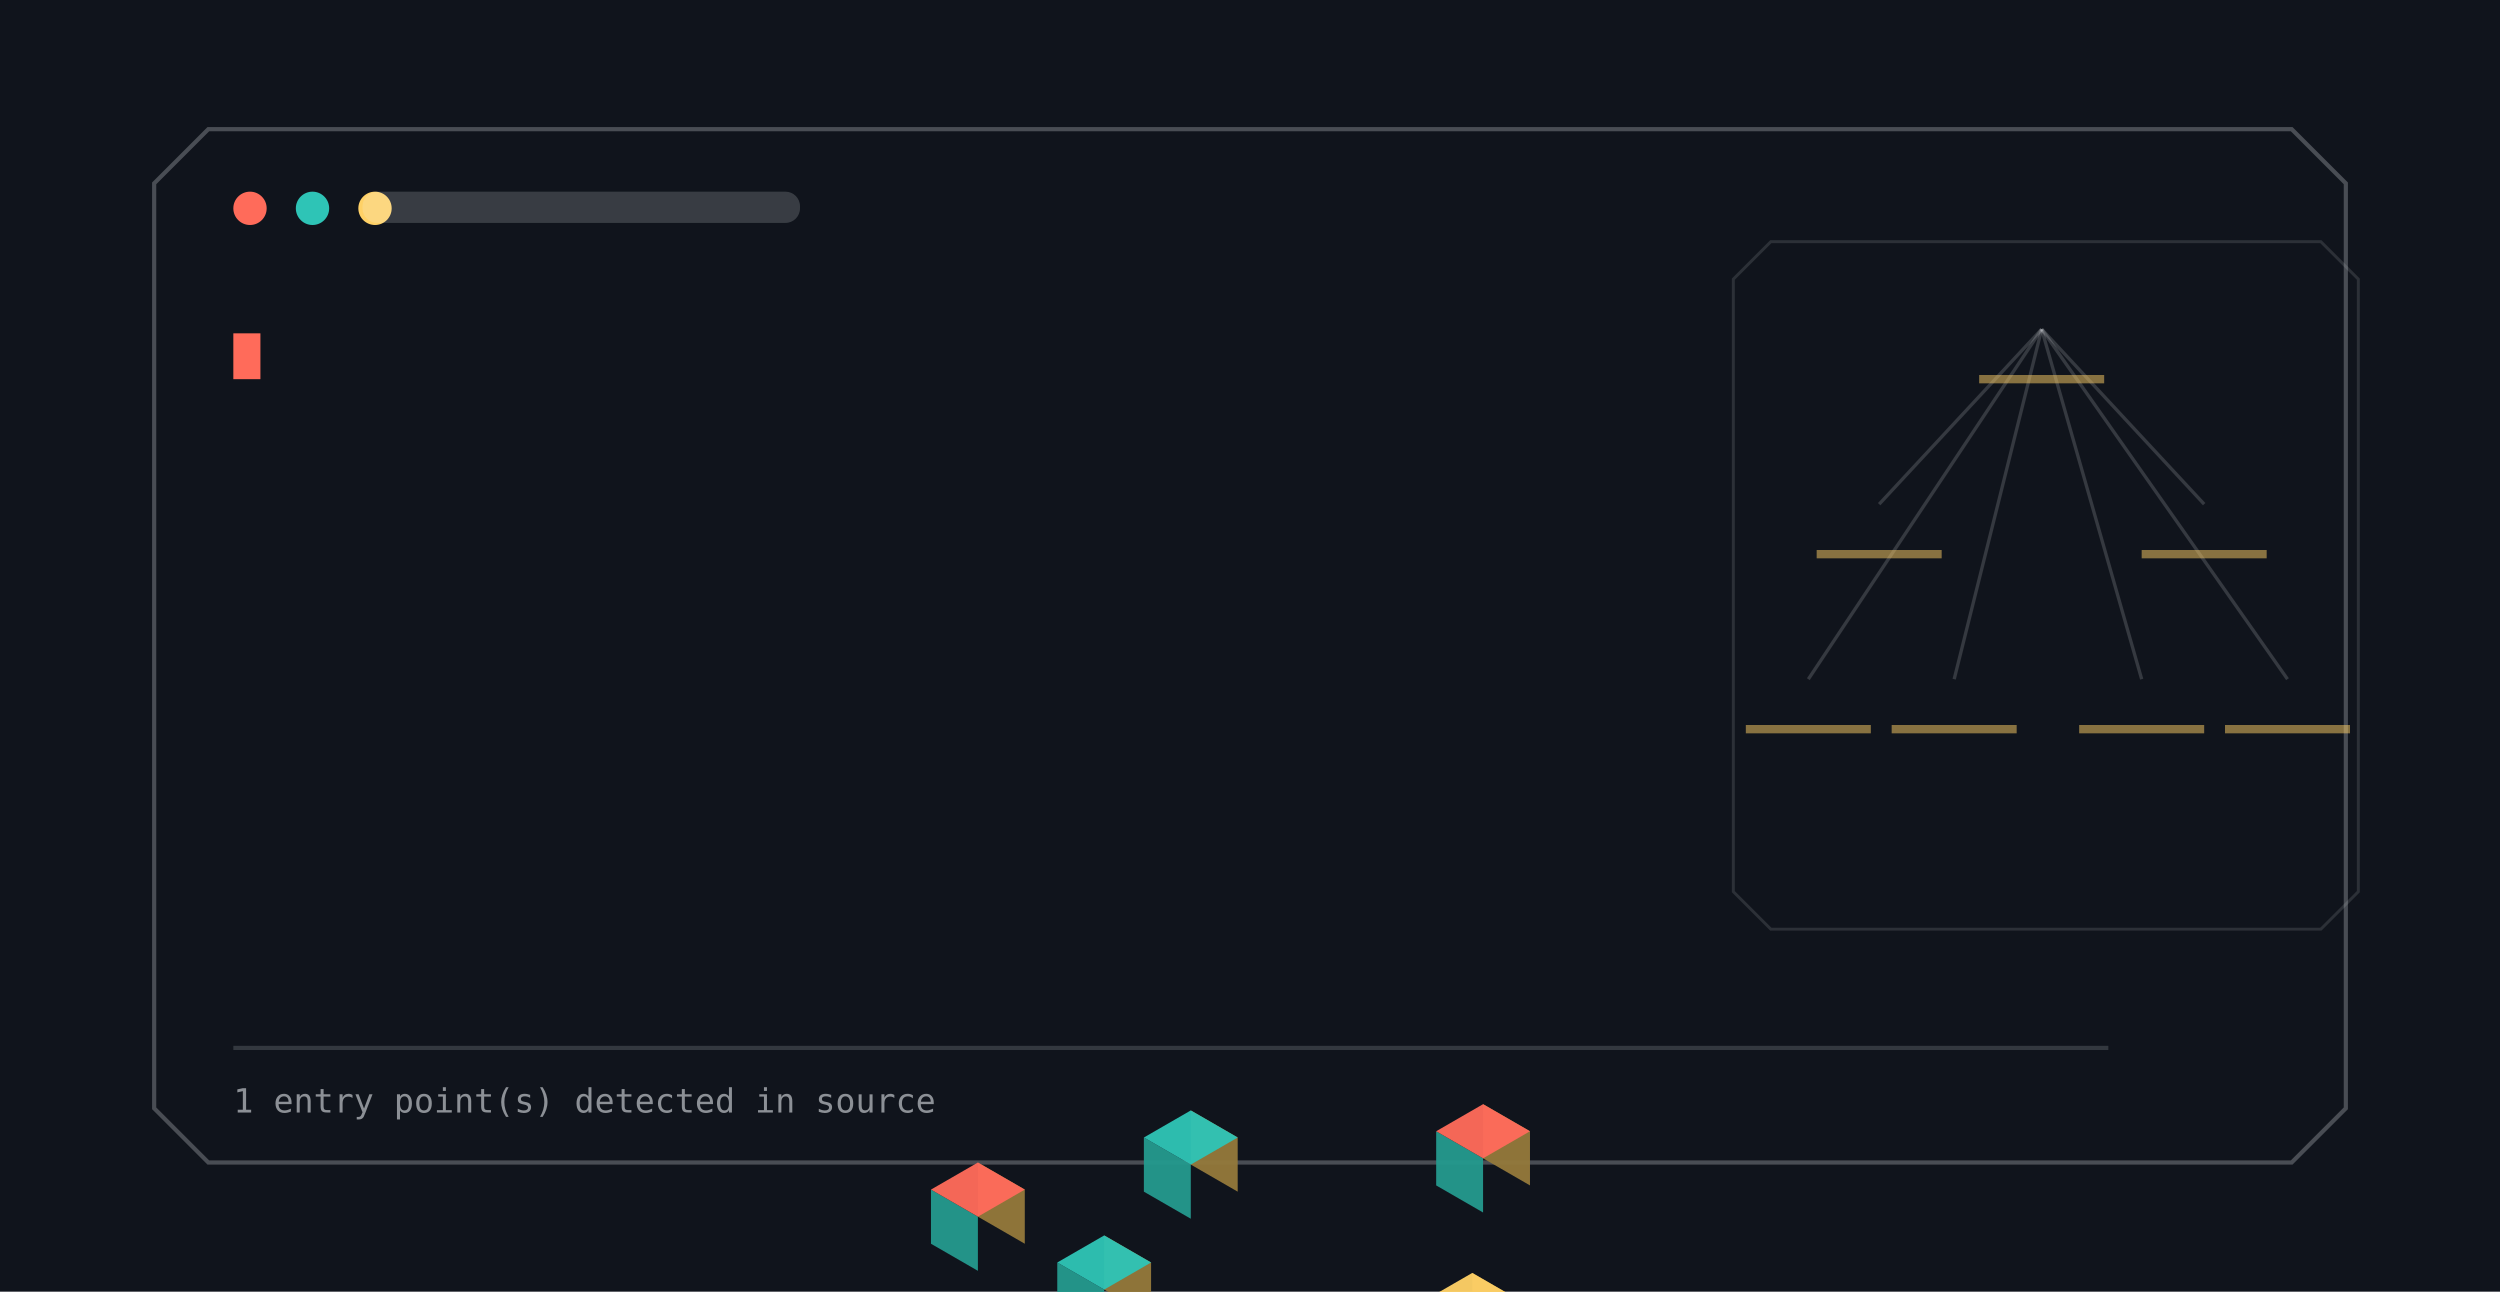
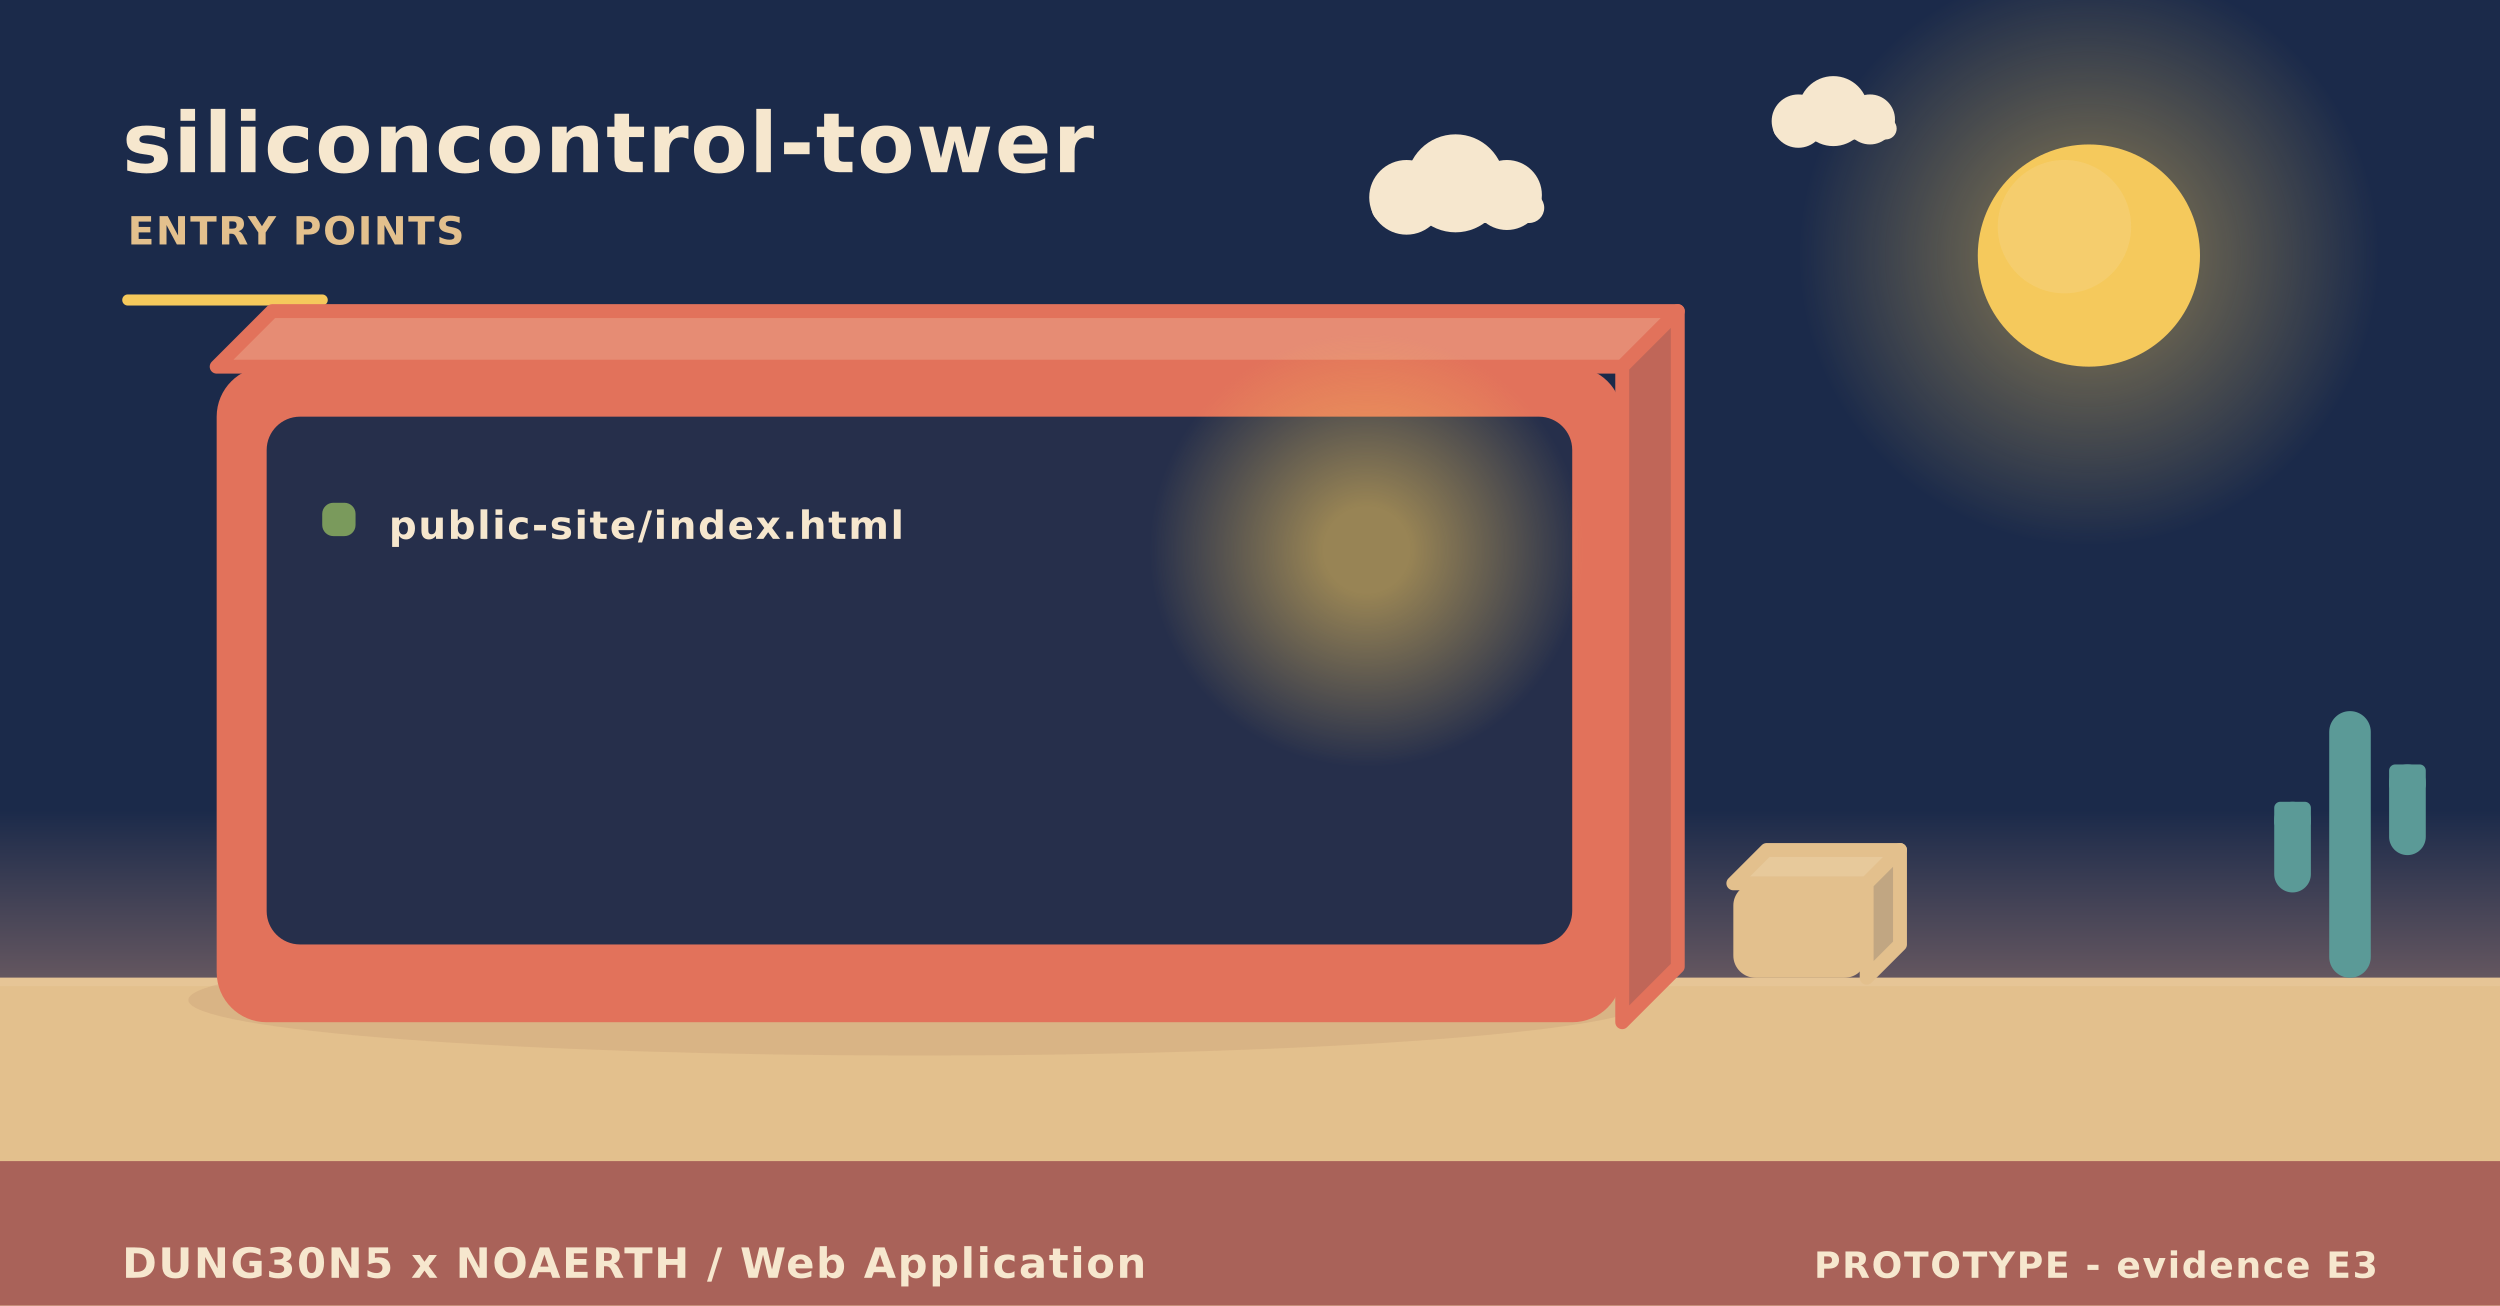
- <svg xmlns="http://www.w3.org/2000/svg" viewBox="0 0 1200 620" width="1200" height="620" role="img" aria-label="siliconcontrol-tower command surface">
-   <rect width="1200" height="620" fill="#10141c" />
-   <defs>
-     <linearGradient id="gt" x1="0" y1="0" x2="1" y2="1">
-       <stop offset="0%" stop-color="#ff6b5a" />
-       <stop offset="100%" stop-color="#2ec4b6" />
-     </linearGradient>
-   </defs>
-   <path d="M100.00,62.00 H1100.00 L1126.00,88.00 V532.00 L1100.00,558.00 H100.00 L74.00,532.00 V88.00 Z" fill="none" stroke="rgba(242,245,249,0.300)" stroke-width="2.00" opacity="0.85" />
-   <circle cx="120.00" cy="100.00" r="8.00" fill="#ff6b5a" opacity="1.00" />
-   <circle cx="150.00" cy="100.00" r="8.00" fill="#2ec4b6" opacity="1.00" />
-   <circle cx="180.00" cy="100.00" r="8.00" fill="#ffd166" opacity="1.00" />
-   <rect x="174.00" y="92.00" width="210.00" height="15.00" rx="7.00" fill="rgba(242,245,249,0.180)" opacity="1.00" />
-   <text x="112" y="148" font-family="ui-monospace,SFMono-Regular,Menlo,monospace" font-size="21" fill="rgba(242,245,249,0.800)" opacity="0">public-site/index.html<animate attributeName="opacity" values="0;1;1;0" dur="1.5s" begin="0.0s" repeatCount="indefinite" />
-   </text>
-   <rect x="112" y="160" width="13" height="22" fill="#ff6b5a">
-     <animate attributeName="opacity" values="1;0;1" dur="1.05s" begin="0s" repeatCount="indefinite" />
-   </rect>
-   <path d="M850.00,116.00 H1114.00 L1132.00,134.00 V428.00 L1114.00,446.00 H850.00 L832.00,428.00 V134.00 Z" fill="none" stroke="rgba(242,245,249,0.180)" stroke-width="1.40" opacity="0.70" />
-   <line x1="980.00" y1="158.00" x2="902.00" y2="242.00" stroke="rgba(242,245,249,0.300)" stroke-width="1.60" opacity="0.55" />
-   <line x1="980.00" y1="158.00" x2="1058.00" y2="242.00" stroke="rgba(242,245,249,0.300)" stroke-width="1.60" opacity="0.55" />
-   <line x1="980.00" y1="158.00" x2="868.00" y2="326.00" stroke="rgba(242,245,249,0.300)" stroke-width="1.60" opacity="0.55" />
-   <line x1="980.00" y1="158.00" x2="938.00" y2="326.00" stroke="rgba(242,245,249,0.300)" stroke-width="1.60" opacity="0.55" />
-   <line x1="980.00" y1="158.00" x2="1028.00" y2="326.00" stroke="rgba(242,245,249,0.300)" stroke-width="1.60" opacity="0.55" />
-   <line x1="980.00" y1="158.00" x2="1098.00" y2="326.00" stroke="rgba(242,245,249,0.300)" stroke-width="1.60" opacity="0.55" />
-   <polygon points="711.87,556.00 734.39,569.00 734.39,543.00 711.87,530.00" fill="#94793b" opacity="0.95" />
-   <polygon points="689.36,569.00 711.87,582.00 711.87,556.00 689.36,543.00" fill="#24998e" opacity="0.95" />
-   <polygon points="711.87,530.00 734.39,543.00 711.87,556.00 689.36,543.00" fill="#ff6b5a" opacity="0.95" />
+ <svg xmlns="http://www.w3.org/2000/svg" width="900" height="470" viewBox="0 0 900 470" role="img" aria-label="siliconcontrol-tower - how it is operated">
+   <linearGradient id="skyt" x1="0" y1="0" x2="0" y2="1">
+     <stop offset="0" stop-color="#1b2a4a" />
+     <stop offset="0.62" stop-color="#1b2a4a" />
+     <stop offset="1" stop-color="#f3ad8a" />
+   </linearGradient>
+   <rect width="900" height="470" fill="url(#skyt)" />
+   <radialGradient id="sunt">
+     <stop offset="0.35" stop-color="#f5c95c" stop-opacity="0.34" />
+     <stop offset="1" stop-color="#f5c95c" stop-opacity="0" />
+   </radialGradient>
+   <circle cx="752" cy="92" r="104" fill="url(#sunt)" />
+   <circle cx="752" cy="92" r="40" fill="#f5c95c" />
+   <circle cx="743.2" cy="81.6" r="24" fill="#f5d27e" opacity="0.5" />
  <g>
-     <rect x="950.00" y="180.00" width="60.00" height="4.00" rx="0.00" fill="rgba(255,209,102,0.500)" opacity="1.00" />
-     <animate attributeName="opacity" values="0.25;1.0;0.25" dur="14.85s" begin="0.0s" repeatCount="indefinite" />
+     <circle cx="524" cy="66" r="17.64" fill="#f6e7ce" />
+     <circle cx="506.36" cy="71.04" r="13.44" fill="#f6e7ce" />
+     <circle cx="542.48" cy="70.2" r="12.6" fill="#f6e7ce" />
+     <rect x="493.76" y="69.36" width="62.16" height="10.92" rx="5.46" fill="#f6e7ce" />
+     <animateTransform attributeName="transform" type="translate" values="0 0;24 0;0 0" dur="36s" begin="0s" repeatCount="indefinite" />
  </g>
-   <polygon points="571.58,559.00 594.09,572.00 594.09,546.00 571.58,533.00" fill="#94793b" opacity="0.95" />
-   <polygon points="549.06,572.00 571.58,585.00 571.58,559.00 549.06,546.00" fill="#24998e" opacity="0.95" />
-   <polygon points="571.58,533.00 594.09,546.00 571.58,559.00 549.06,546.00" fill="#2ec4b6" opacity="0.95" />
  <g>
-     <rect x="872.00" y="264.00" width="60.00" height="4.00" rx="0.00" fill="rgba(255,209,102,0.500)" opacity="1.00" />
-     <animate attributeName="opacity" values="0.25;1.0;0.25" dur="14.85s" begin="0.4s" repeatCount="indefinite" />
+     <circle cx="660" cy="40" r="12.6" fill="#f6e7ce" />
+     <circle cx="647.4" cy="43.6" r="9.6" fill="#f6e7ce" />
+     <circle cx="673.2" cy="43" r="9" fill="#f6e7ce" />
+     <rect x="638.4" y="42.4" width="44.4" height="7.8" rx="3.9" fill="#f6e7ce" />
+     <animateTransform attributeName="transform" type="translate" values="0 0;-18 0;0 0" dur="46s" begin="3s" repeatCount="indefinite" />
  </g>
-   <polygon points="706.68,637.00 729.19,650.00 729.19,624.00 706.68,611.00" fill="#94793b" opacity="0.95" />
-   <polygon points="684.16,650.00 706.68,663.00 706.68,637.00 684.16,624.00" fill="#24998e" opacity="0.95" />
-   <polygon points="706.68,611.00 729.19,624.00 706.68,637.00 684.16,624.00" fill="#ffd166" opacity="0.95" />
+   <rect x="0" y="352" width="900" height="118" fill="#e3c08d" />
+   <rect x="0" y="352" width="900" height="3" fill="#e6c596" />
+   <text x="44" y="62" font-family="Verdana,DejaVu Sans,sans-serif" font-size="30" font-weight="700" letter-spacing="0.6" fill="#f6e7ce" text-anchor="start">siliconcontrol-tower</text>
+   <text x="46" y="88" font-family="Verdana,DejaVu Sans,sans-serif" font-size="14" font-weight="700" letter-spacing="0.6" fill="#e3c08d" text-anchor="start">ENTRY POINTS</text>
+   <rect x="44" y="106" width="74" height="4" rx="2" fill="#f5c95c" />
+   <ellipse cx="331" cy="360" rx="263.2" ry="20" fill="rgba(138,90,68,0.11)" />
+   <path d="M78,132 L584,132 L604,112 L98,112 Z" fill="#e68c74" stroke="#e2725b" stroke-width="5" stroke-linejoin="round" />
+   <path d="M584,132 L604,112 L604,348 L584,368 Z" fill="#c06658" stroke="#e2725b" stroke-width="5" stroke-linejoin="round" />
+   <rect x="78" y="132" width="506" height="236" rx="18" fill="#e2725b" />
+   <rect x="96" y="150" width="470" height="190" rx="12" fill="#1b2a4a" opacity="0.94" />
+   <radialGradient id="lamp3365">
+     <stop offset="0.2" stop-color="#f5c95c" stop-opacity="0.55" />
+     <stop offset="1" stop-color="#f5c95c" stop-opacity="0" />
+   </radialGradient>
+   <circle cx="492" cy="198" r="78" fill="url(#lamp3365)" />
+   <rect x="116" y="181" width="12" height="12" rx="4" fill="#7a9a5c" />
  <g>
-     <rect x="1028.00" y="264.00" width="60.00" height="4.00" rx="0.00" fill="rgba(255,209,102,0.500)" opacity="1.00" />
-     <animate attributeName="opacity" values="0.25;1.0;0.25" dur="14.85s" begin="0.8s" repeatCount="indefinite" />
+     <text x="140" y="194" font-family="Verdana,DejaVu Sans,sans-serif" font-size="14" font-weight="700" letter-spacing="0.6" fill="#f6e7ce" text-anchor="start">public-site/index.html</text>
+     <animateTransform attributeName="transform" type="translate" values="0 10;0 0" dur="0.7s" begin="0.4s" fill="freeze" />
  </g>
-   <polygon points="469.39,584.00 491.90,597.00 491.90,571.00 469.39,558.00" fill="#94793b" opacity="0.95" />
-   <polygon points="446.87,597.00 469.39,610.00 469.39,584.00 446.87,571.00" fill="#24998e" opacity="0.95" />
-   <polygon points="469.39,558.00 491.90,571.00 469.39,584.00 446.87,571.00" fill="#ff6b5a" opacity="0.95" />
-   <g>
-     <rect x="838.00" y="348.00" width="60.00" height="4.00" rx="0.00" fill="rgba(255,209,102,0.500)" opacity="1.00" />
-     <animate attributeName="opacity" values="0.25;1.0;0.25" dur="14.85s" begin="1.2s" repeatCount="indefinite" />
-   </g>
-   <polygon points="530.01,619.00 552.52,632.00 552.52,606.00 530.01,593.00" fill="#94793b" opacity="0.95" />
-   <polygon points="507.49,632.00 530.01,645.00 530.01,619.00 507.49,606.00" fill="#24998e" opacity="0.95" />
-   <polygon points="530.01,593.00 552.52,606.00 530.01,619.00 507.49,606.00" fill="#2ec4b6" opacity="0.95" />
-   <g>
-     <rect x="908.00" y="348.00" width="60.00" height="4.00" rx="0.00" fill="rgba(255,209,102,0.500)" opacity="1.00" />
-     <animate attributeName="opacity" values="0.25;1.0;0.25" dur="14.85s" begin="1.6s" repeatCount="indefinite" />
-   </g>
-   <polygon points="607.95,664.00 630.47,677.00 630.47,651.00 607.95,638.00" fill="#94793b" opacity="0.95" />
-   <polygon points="585.43,677.00 607.95,690.00 607.95,664.00 585.43,651.00" fill="#24998e" opacity="0.95" />
-   <polygon points="607.95,638.00 630.47,651.00 607.95,664.00 585.43,651.00" fill="#ffd166" opacity="0.95" />
-   <g>
-     <rect x="998.00" y="348.00" width="60.00" height="4.00" rx="0.00" fill="rgba(255,209,102,0.500)" opacity="1.00" />
-     <animate attributeName="opacity" values="0.25;1.0;0.25" dur="14.85s" begin="2.0s" repeatCount="indefinite" />
-   </g>
-   <polygon points="668.57,699.00 691.09,712.00 691.09,686.00 668.57,673.00" fill="#94793b" opacity="0.95" />
-   <polygon points="646.05,712.00 668.57,725.00 668.57,699.00 646.05,686.00" fill="#24998e" opacity="0.95" />
-   <polygon points="668.57,673.00 691.09,686.00 668.57,699.00 646.05,686.00" fill="#ff6b5a" opacity="0.95" />
-   <g>
-     <rect x="1068.00" y="348.00" width="60.00" height="4.00" rx="0.00" fill="rgba(255,209,102,0.500)" opacity="1.00" />
-     <animate attributeName="opacity" values="0.25;1.0;0.25" dur="14.85s" begin="2.4s" repeatCount="indefinite" />
-   </g>
-   <rect x="112.00" y="502.00" width="900.00" height="2.00" rx="0.00" fill="rgba(242,245,249,0.160)" opacity="1.00" />
-   <text x="112" y="534" font-family="ui-monospace,Menlo,monospace" font-size="16" fill="rgba(242,245,249,0.550)">1 entry point(s) detected in source</text>
+   <path d="M624,318 L672,318 L684,306 L636,306 Z" fill="#e7c99b" stroke="#e3c08d" stroke-width="5" stroke-linejoin="round" />
+   <path d="M672,318 L684,306 L684,340 L672,352 Z" fill="#c1a682" stroke="#e3c08d" stroke-width="5" stroke-linejoin="round" />
+   <rect x="624" y="318" width="48" height="34" rx="8" fill="#e3c08d" />
+   <rect x="838.52" y="256" width="14.96" height="96" rx="7.48" fill="#5b9a97" />
+   <rect x="818.72" y="288.64" width="13.2" height="32.64" rx="6.6" fill="#5b9a97" />
+   <rect x="818.72" y="288.64" width="13.2" height="9.6" rx="2.2" fill="#5b9a97" />
+   <rect x="860.08" y="275.2" width="13.2" height="32.64" rx="6.6" fill="#5b9a97" />
+   <rect x="860.08" y="275.2" width="13.2" height="9.6" rx="2.2" fill="#5b9a97" />
+   <rect x="0" y="418" width="900" height="52" rx="0" fill="#a65c56" opacity="0.94" />
+   <text x="44" y="460" font-family="Verdana,DejaVu Sans,sans-serif" font-size="15" font-weight="700" letter-spacing="0.6" fill="#f6e7ce" text-anchor="start">DUNG30N5 x NOAERTH  /  Web Application</text>
+   <text x="856" y="460" font-family="Verdana,DejaVu Sans,sans-serif" font-size="13" font-weight="700" letter-spacing="0.6" fill="#f6e7ce" text-anchor="end">PROTOTYPE  -  evidence E3</text>
</svg>
